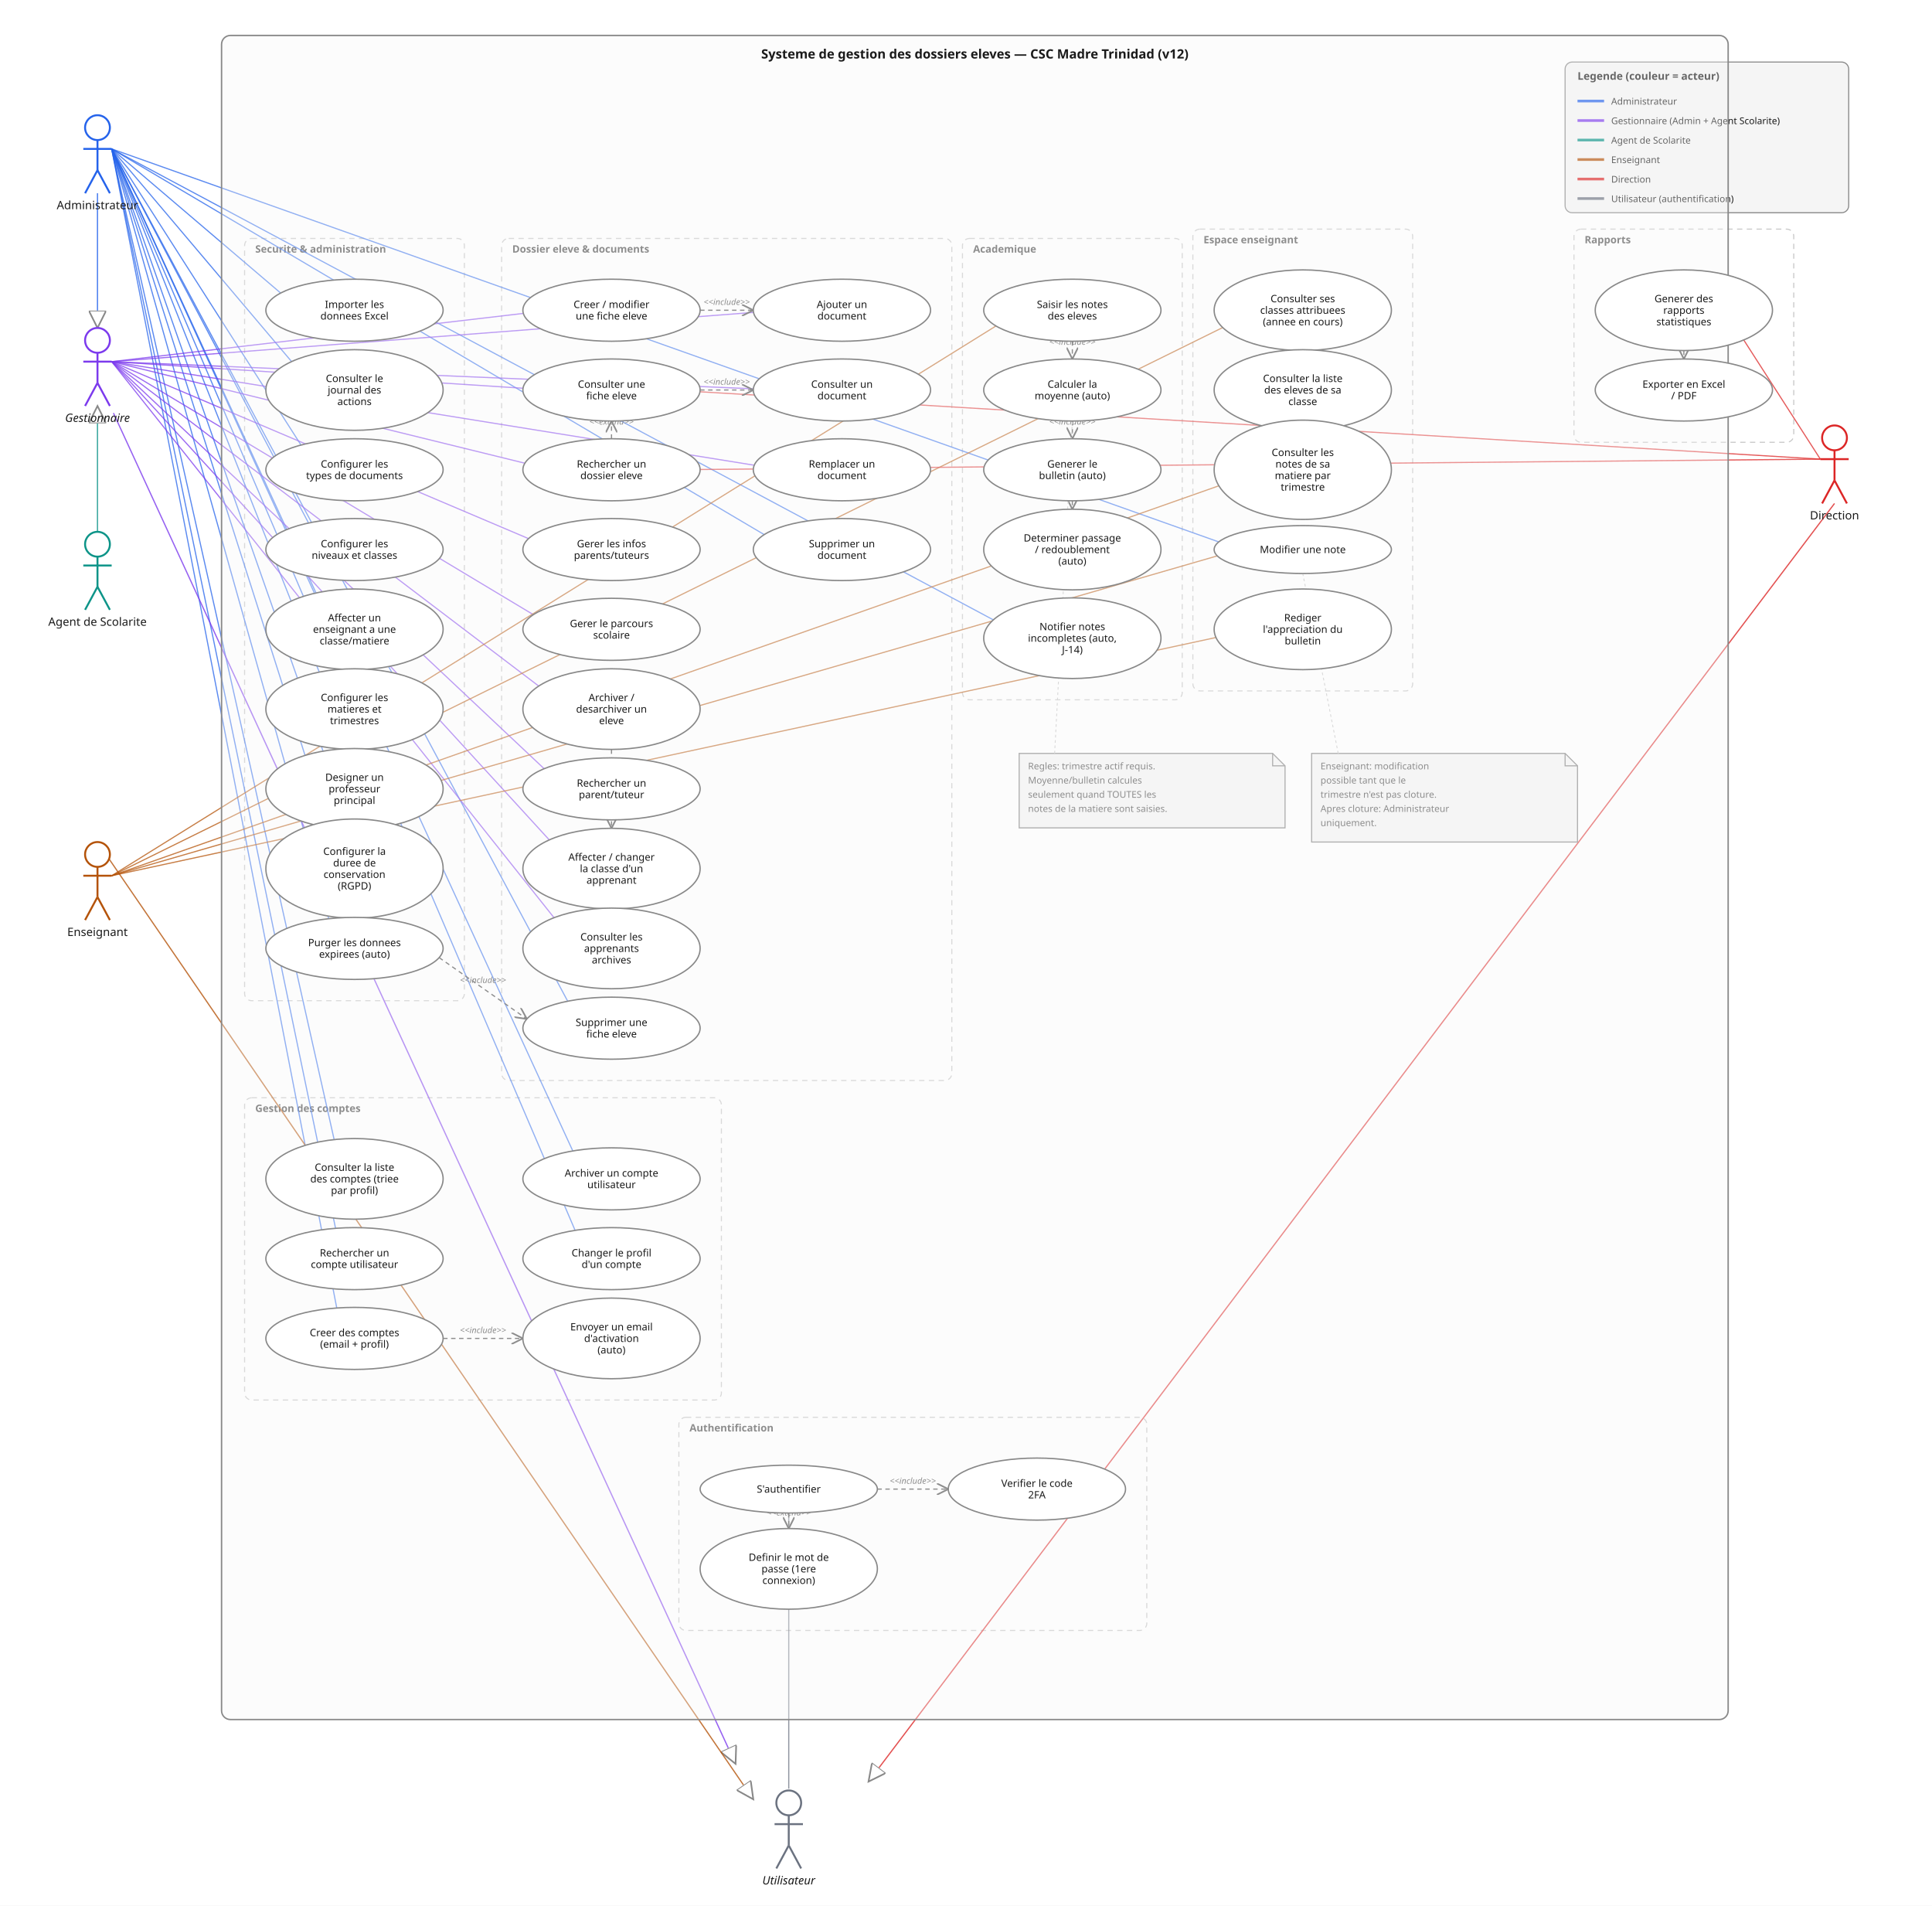
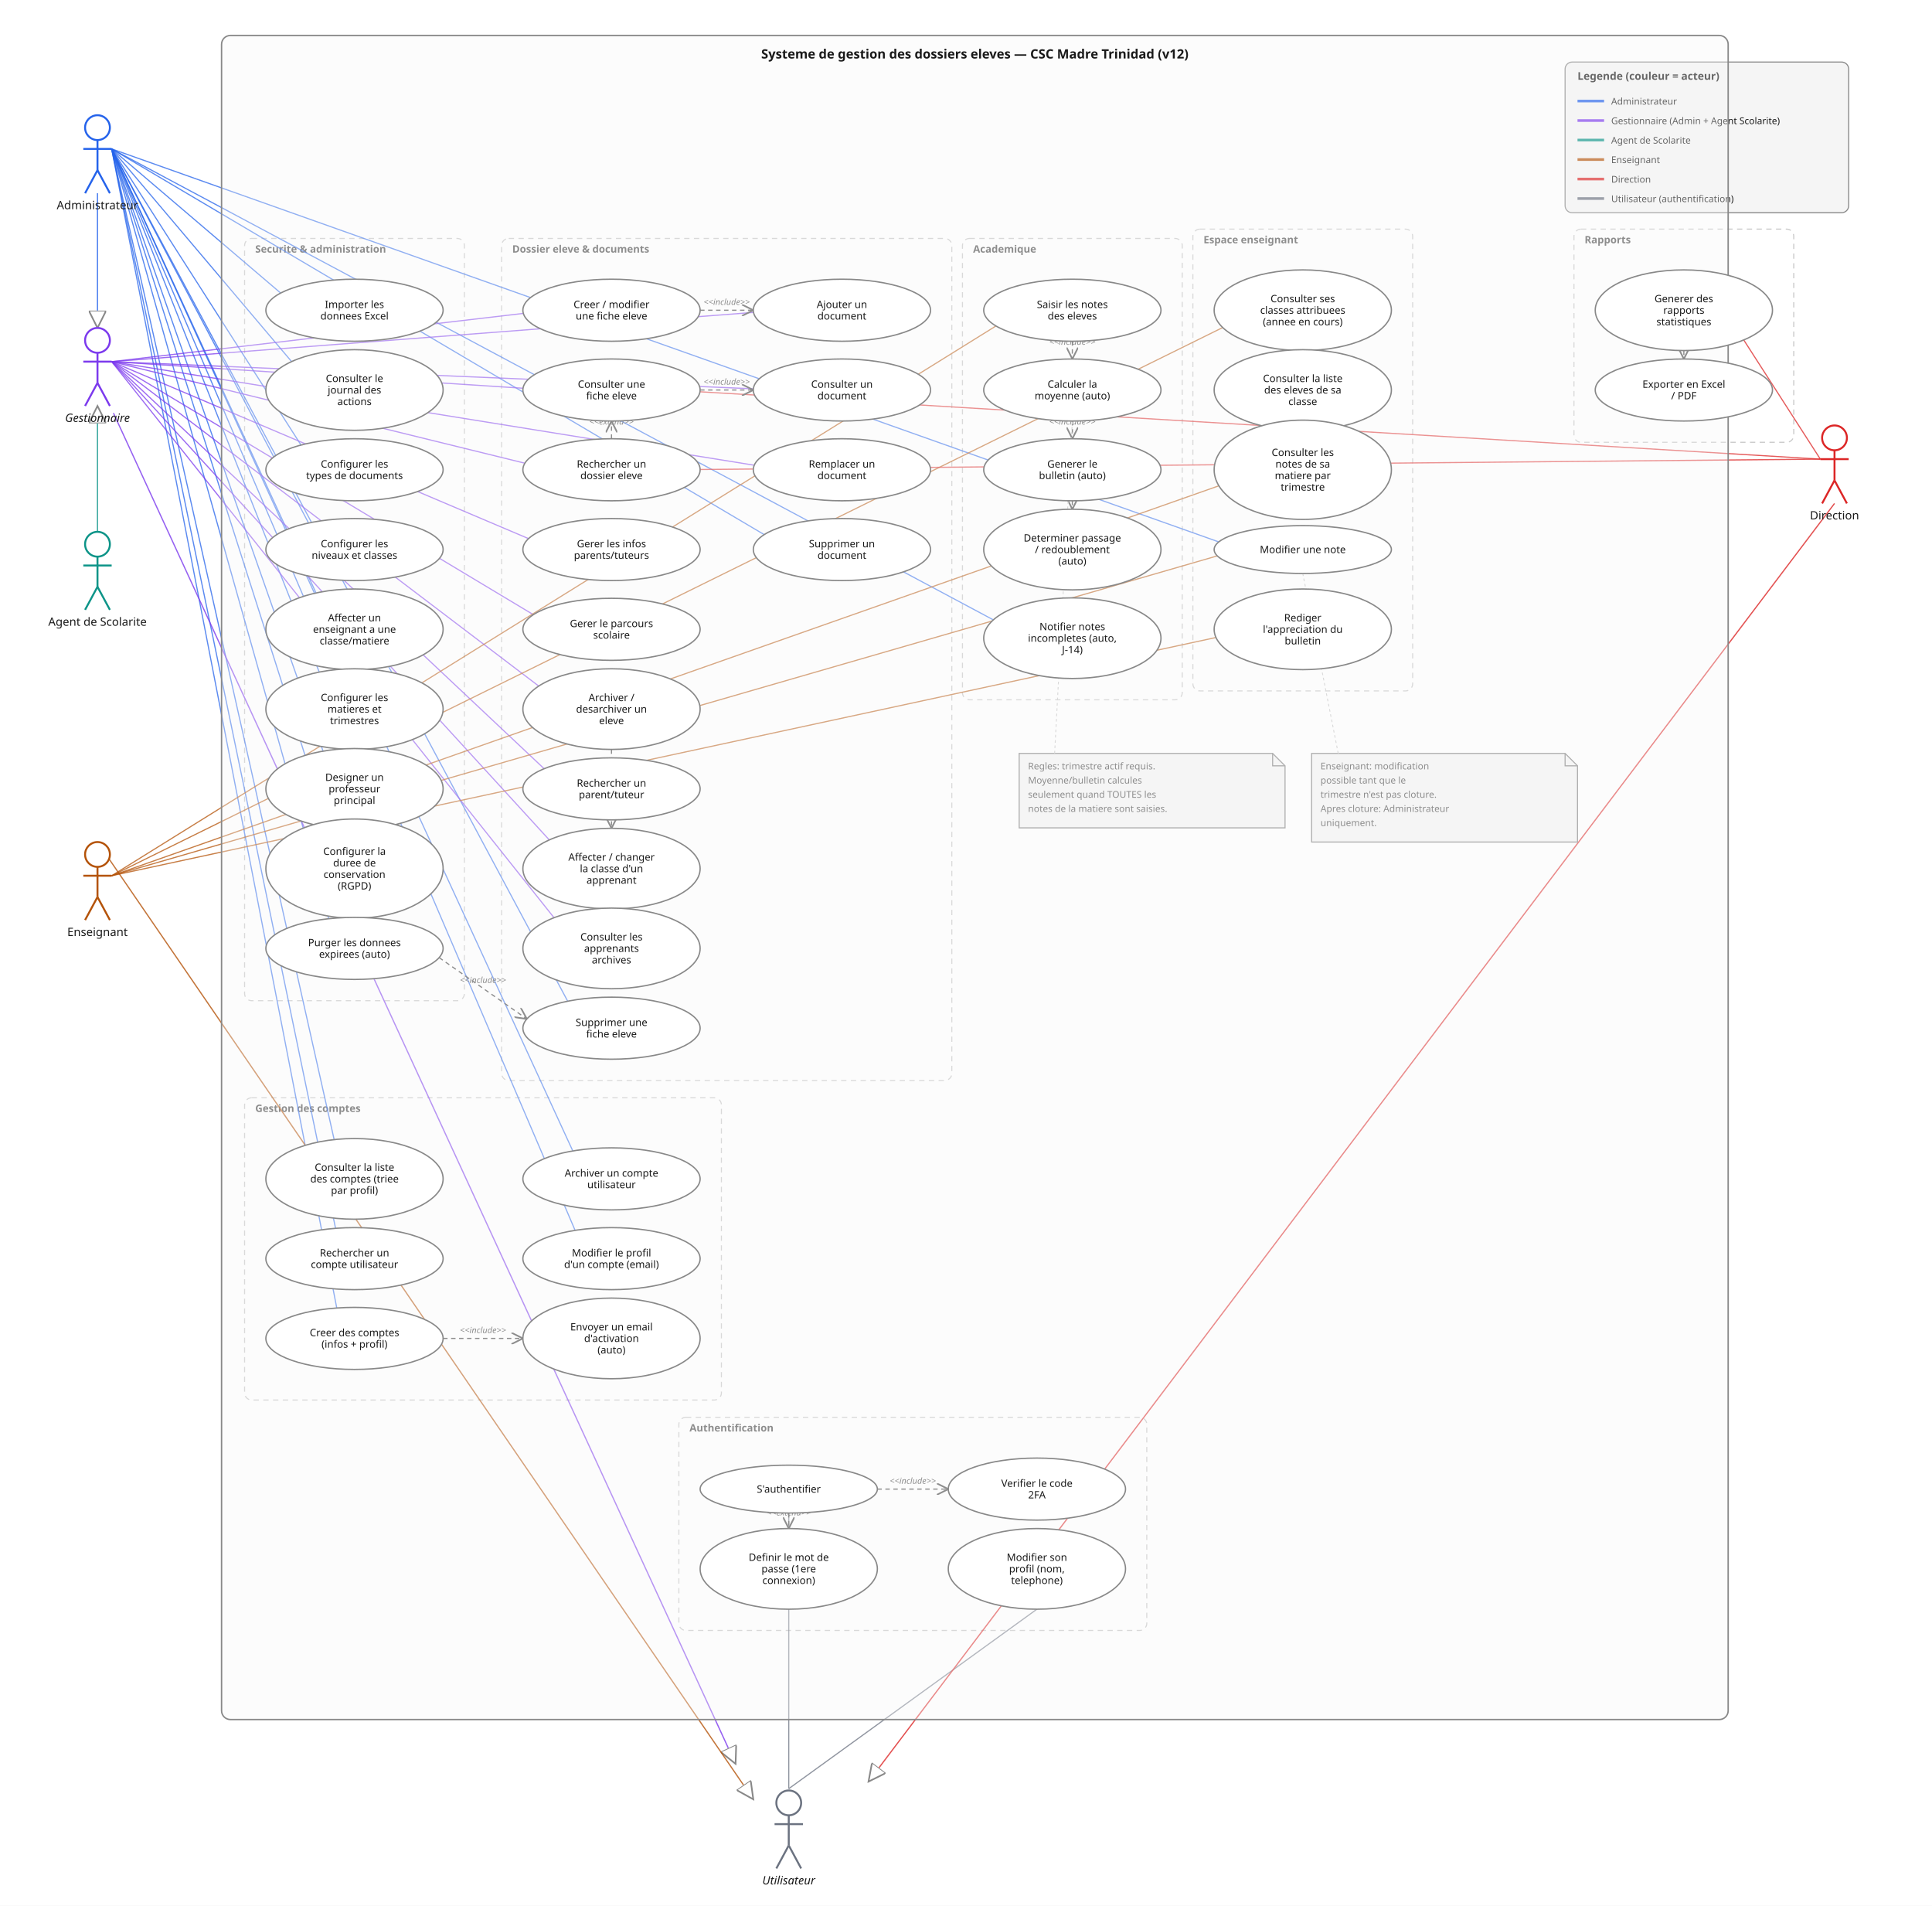
<svg xmlns="http://www.w3.org/2000/svg" viewBox="0 0 2180 2150" role="img">
  <rect x="0" y="0" width="2180" height="2150" fill="#ffffff" />
  <defs>
    <marker id="gen" markerWidth="16" markerHeight="14" refX="14" refY="7" orient="auto">
      <path d="M0,0 L14,7 L0,14 Z" fill="#ffffff" stroke="#888888" stroke-width="1.3" />
    </marker>
    <marker id="openarrow" markerWidth="12" markerHeight="10" refX="10" refY="5" orient="auto">
      <path d="M0,0 L10,5 L0,10" fill="none" stroke="#555555" stroke-width="1.4" />
    </marker>
  </defs>
  <rect x="276" y="269.0" width="248" height="860.0" rx="8" fill="none" stroke="#c9c9c9" stroke-width="1.2" stroke-dasharray="6,5" />
  <text x="288" y="285.0" font-size="11.5" font-weight="600" fill="#555555" font-family="sans-serif">Securite &amp; administration</text>
  <rect x="276" y="1238.5" width="538" height="341.0" rx="8" fill="none" stroke="#c9c9c9" stroke-width="1.2" stroke-dasharray="6,5" />
  <text x="288" y="1254.5" font-size="11.5" font-weight="600" fill="#555555" font-family="sans-serif">Gestion des comptes</text>
  <rect x="566" y="269.0" width="508" height="950.0" rx="8" fill="none" stroke="#c9c9c9" stroke-width="1.2" stroke-dasharray="6,5" />
  <text x="578" y="285.0" font-size="11.5" font-weight="600" fill="#555555" font-family="sans-serif">Dossier eleve &amp; documents</text>
  <rect x="1086" y="269.0" width="248" height="520.5" rx="8" fill="none" stroke="#c9c9c9" stroke-width="1.2" stroke-dasharray="6,5" />
  <text x="1098" y="285.0" font-size="11.5" font-weight="600" fill="#555555" font-family="sans-serif">Academique</text>
  <rect x="1346" y="258.5" width="248" height="521.0" rx="8" fill="none" stroke="#c9c9c9" stroke-width="1.2" stroke-dasharray="6,5" />
  <text x="1358" y="274.5" font-size="11.5" font-weight="600" fill="#555555" font-family="sans-serif">Espace enseignant</text>
  <rect x="1776" y="258.5" width="248" height="240.5" rx="8" fill="none" stroke="#c9c9c9" stroke-width="1.2" stroke-dasharray="6,5" />
  <text x="1788" y="274.5" font-size="11.5" font-weight="600" fill="#555555" font-family="sans-serif">Rapports</text>
  <rect x="766" y="1599.0" width="528" height="240.5" rx="8" fill="none" stroke="#c9c9c9" stroke-width="1.2" stroke-dasharray="6,5" />
  <text x="778" y="1615.0" font-size="11.5" font-weight="600" fill="#555555" font-family="sans-serif">Authentification</text>
  <line x1="126" y1="168" x2="316.702" y2="330.635" stroke="#2563eb" stroke-width="1.3" stroke-opacity="0.75" />
  <line x1="126" y1="168" x2="329.031" y2="407.945" stroke="#2563eb" stroke-width="1.3" stroke-opacity="0.75" />
  <line x1="126" y1="168" x2="339.648" y2="502.093" stroke="#2563eb" stroke-width="1.3" stroke-opacity="0.75" />
  <line x1="126" y1="168" x2="348.161" y2="590.07" stroke="#2563eb" stroke-width="1.3" stroke-opacity="0.75" />
  <line x1="126" y1="168" x2="354.884" y2="669.394" stroke="#2563eb" stroke-width="1.3" stroke-opacity="0.75" />
  <line x1="126" y1="168" x2="360.223" y2="758.254" stroke="#2563eb" stroke-width="1.3" stroke-opacity="0.75" />
  <line x1="126" y1="168" x2="364.519" y2="847.46" stroke="#2563eb" stroke-width="1.3" stroke-opacity="0.75" />
  <line x1="126" y1="168" x2="862.325" y2="603.167" stroke="#2563eb" stroke-width="1.3" stroke-opacity="0.75" />
  <line x1="126" y1="168" x2="1375.217" y2="611.393" stroke="#2563eb" stroke-width="1.3" stroke-opacity="0.75" />
  <line x1="126" y1="168" x2="1120.889" y2="699.353" stroke="#2563eb" stroke-width="1.3" stroke-opacity="0.75" />
  <line x1="126" y1="168" x2="368.027" y2="926.939" stroke="#2563eb" stroke-width="1.3" stroke-opacity="0.75" />
  <line x1="126" y1="168" x2="370.934" y2="1036.511" stroke="#2563eb" stroke-width="1.3" stroke-opacity="0.75" />
  <line x1="126" y1="168" x2="640.575" y2="1129.574" stroke="#2563eb" stroke-width="1.3" stroke-opacity="0.75" />
  <line x1="126" y1="168" x2="377.049" y2="1285.715" stroke="#2563eb" stroke-width="1.3" stroke-opacity="0.75" />
  <line x1="126" y1="168" x2="378.621" y2="1385.809" stroke="#2563eb" stroke-width="1.3" stroke-opacity="0.75" />
  <line x1="126" y1="168" x2="379.995" y2="1475.707" stroke="#2563eb" stroke-width="1.3" stroke-opacity="0.75" />
  <line x1="126" y1="168" x2="646.335" y2="1298.513" stroke="#2563eb" stroke-width="1.3" stroke-opacity="0.75" />
  <line x1="126" y1="168" x2="648.927" y2="1388.088" stroke="#2563eb" stroke-width="1.3" stroke-opacity="0.75" />
  <line x1="126" y1="408" x2="590.525" y2="353.58" stroke="#7c3aed" stroke-width="1.3" stroke-opacity="0.75" />
  <line x1="126" y1="408" x2="590.161" y2="438.017" stroke="#7c3aed" stroke-width="1.3" stroke-opacity="0.75" />
  <line x1="126" y1="408" x2="592.261" y2="522.6" stroke="#7c3aed" stroke-width="1.3" stroke-opacity="0.75" />
  <line x1="126" y1="408" x2="596.394" y2="607.685" stroke="#7c3aed" stroke-width="1.3" stroke-opacity="0.75" />
  <line x1="126" y1="408" x2="601.843" y2="693.478" stroke="#7c3aed" stroke-width="1.3" stroke-opacity="0.75" />
  <line x1="126" y1="408" x2="607.886" y2="774.032" stroke="#7c3aed" stroke-width="1.3" stroke-opacity="0.75" />
  <line x1="126" y1="408" x2="613.979" y2="867.261" stroke="#7c3aed" stroke-width="1.3" stroke-opacity="0.75" />
  <line x1="126" y1="408" x2="619.789" y2="947.601" stroke="#7c3aed" stroke-width="1.3" stroke-opacity="0.75" />
  <line x1="126" y1="408" x2="625.148" y2="1035.365" stroke="#7c3aed" stroke-width="1.3" stroke-opacity="0.75" />
  <line x1="126" y1="408" x2="850.247" y2="352.458" stroke="#7c3aed" stroke-width="1.3" stroke-opacity="0.75" />
  <line x1="126" y1="408" x2="850.075" y2="438.642" stroke="#7c3aed" stroke-width="1.3" stroke-opacity="0.75" />
  <line x1="126" y1="408" x2="851.078" y2="524.874" stroke="#7c3aed" stroke-width="1.3" stroke-opacity="0.75" />
  <line x1="126" y1="988" x2="1123.819" y2="367.753" stroke="#b45309" stroke-width="1.3" stroke-opacity="0.75" />
  <line x1="126" y1="988" x2="1379.662" y2="369.512" stroke="#b45309" stroke-width="1.3" stroke-opacity="0.75" />
  <line x1="126" y1="988" x2="1375.345" y2="548.063" stroke="#b45309" stroke-width="1.3" stroke-opacity="0.75" />
  <line x1="126" y1="988" x2="1373.55" y2="627.13" stroke="#b45309" stroke-width="1.3" stroke-opacity="0.75" />
  <line x1="126" y1="988" x2="1372.073" y2="719.216" stroke="#b45309" stroke-width="1.3" stroke-opacity="0.75" />
  <line x1="2054" y1="518" x2="789.837" y2="441.998" stroke="#dc2626" stroke-width="1.3" stroke-opacity="0.75" />
  <line x1="2054" y1="518" x2="789.996" y2="529.692" stroke="#dc2626" stroke-width="1.3" stroke-opacity="0.75" />
  <line x1="2054" y1="518" x2="1967.572" y2="383.541" stroke="#dc2626" stroke-width="1.3" stroke-opacity="0.75" />
  <line x1="890" y1="2018" x2="890.0" y2="1707.0" stroke="#6b7280" stroke-width="1.3" stroke-opacity="0.75" />
+   <line x1="890" y1="2018" x2="1170" y2="1815.5" stroke="#6b7280" stroke-width="1.3" stroke-opacity="0.75" />
  <line x1="110" y1="218" x2="110" y2="370" stroke="#2563eb" stroke-width="1.4" stroke-opacity="0.8" marker-end="url(#gen)" />
  <line x1="110" y1="600" x2="110" y2="458" stroke="#0d9488" stroke-width="1.4" stroke-opacity="0.8" marker-end="url(#gen)" />
  <line x1="128" y1="466" x2="830" y2="1990" stroke="#7c3aed" stroke-width="1.4" stroke-opacity="0.8" marker-end="url(#gen)" />
  <line x1="110" y1="950" x2="850" y2="2030" stroke="#b45309" stroke-width="1.4" stroke-opacity="0.8" marker-end="url(#gen)" />
  <line x1="2070" y1="568" x2="980" y2="2010" stroke="#dc2626" stroke-width="1.4" stroke-opacity="0.8" marker-end="url(#gen)" />
  <line x1="690.0" y1="495.0" x2="690.0" y2="475.0" stroke="#555555" stroke-width="1.3" stroke-dasharray="5,4" marker-end="url(#openarrow)" />
  <text x="690.0" y="479.0" text-anchor="middle" font-size="9.5" font-style="italic" fill="#555555" font-family="sans-serif">&lt;&lt;extend&gt;&gt;</text>
  <line x1="790.0" y1="440.0" x2="850.0" y2="440.0" stroke="#555555" stroke-width="1.3" stroke-dasharray="5,4" marker-end="url(#openarrow)" />
  <text x="820.0" y="434.0" text-anchor="middle" font-size="9.5" font-style="italic" fill="#555555" font-family="sans-serif">&lt;&lt;include&gt;&gt;</text>
  <line x1="990.0" y1="1680.0" x2="1070.0" y2="1680.0" stroke="#555555" stroke-width="1.3" stroke-dasharray="5,4" marker-end="url(#openarrow)" />
  <text x="1030.0" y="1674.0" text-anchor="middle" font-size="9.5" font-style="italic" fill="#555555" font-family="sans-serif">&lt;&lt;include&gt;&gt;</text>
  <line x1="1210.0" y1="385.0" x2="1210.0" y2="405.0" stroke="#555555" stroke-width="1.3" stroke-dasharray="5,4" marker-end="url(#openarrow)" />
  <text x="1210.0" y="389.0" text-anchor="middle" font-size="9.5" font-style="italic" fill="#555555" font-family="sans-serif">&lt;&lt;include&gt;&gt;</text>
  <line x1="1210.0" y1="475.0" x2="1210.0" y2="495.0" stroke="#555555" stroke-width="1.3" stroke-dasharray="5,4" marker-end="url(#openarrow)" />
  <text x="1210.0" y="479.0" text-anchor="middle" font-size="9.5" font-style="italic" fill="#555555" font-family="sans-serif">&lt;&lt;include&gt;&gt;</text>
  <line x1="1210.0" y1="565.0" x2="1210.0" y2="574.5" stroke="#555555" stroke-width="1.3" stroke-dasharray="5,4" marker-end="url(#openarrow)" />
  <text x="1210.0" y="563.75" text-anchor="middle" font-size="9.5" font-style="italic" fill="#555555" font-family="sans-serif">&lt;&lt;include&gt;&gt;</text>
  <line x1="790.0" y1="350.0" x2="850.0" y2="350.0" stroke="#555555" stroke-width="1.3" stroke-dasharray="5,4" marker-end="url(#openarrow)" />
  <text x="820.0" y="344.0" text-anchor="middle" font-size="9.5" font-style="italic" fill="#555555" font-family="sans-serif">&lt;&lt;include&gt;&gt;</text>
  <line x1="690.0" y1="845.5" x2="690.0" y2="934.5" stroke="#555555" stroke-width="1.3" stroke-dasharray="5,4" marker-end="url(#openarrow)" />
  <text x="690.0" y="884.0" text-anchor="middle" font-size="9.5" font-style="italic" fill="#555555" font-family="sans-serif">&lt;&lt;extend&gt;&gt;</text>
  <line x1="495.506" y1="1080.374" x2="594.494" y2="1149.626" stroke="#555555" stroke-width="1.3" stroke-dasharray="5,4" marker-end="url(#openarrow)" />
  <text x="545.0" y="1109.0" text-anchor="middle" font-size="9.5" font-style="italic" fill="#555555" font-family="sans-serif">&lt;&lt;include&gt;&gt;</text>
  <line x1="500.0" y1="1510.0" x2="590.0" y2="1510.0" stroke="#555555" stroke-width="1.3" stroke-dasharray="5,4" marker-end="url(#openarrow)" />
  <text x="545.0" y="1504.0" text-anchor="middle" font-size="9.5" font-style="italic" fill="#555555" font-family="sans-serif">&lt;&lt;include&gt;&gt;</text>
  <line x1="890.0" y1="1707.0" x2="890.0" y2="1724.5" stroke="#555555" stroke-width="1.3" stroke-dasharray="5,4" marker-end="url(#openarrow)" />
  <text x="890.0" y="1709.75" text-anchor="middle" font-size="9.5" font-style="italic" fill="#555555" font-family="sans-serif">&lt;&lt;extend&gt;&gt;</text>
  <line x1="1470.0" y1="395.5" x2="1470.0" y2="394.5" stroke="#555555" stroke-width="1.3" stroke-dasharray="5,4" marker-end="url(#openarrow)" />
  <text x="1470.0" y="389.0" text-anchor="middle" font-size="9.5" font-style="italic" fill="#555555" font-family="sans-serif">&lt;&lt;include&gt;&gt;</text>
  <line x1="1900.0" y1="395.5" x2="1900.0" y2="405.0" stroke="#555555" stroke-width="1.3" stroke-dasharray="5,4" marker-end="url(#openarrow)" />
  <text x="1900.0" y="394.25" text-anchor="middle" font-size="9.5" font-style="italic" fill="#555555" font-family="sans-serif">&lt;&lt;include&gt;&gt;</text>
  <g>
    <path d="M 1150 850 L 1436 850 L 1450 864 L 1450 934 L 1150 934 Z" fill="#f5f5f5" stroke="#888888" stroke-width="1.2" />
    <path d="M 1436 850 L 1436 864 L 1450 864" fill="none" stroke="#888888" stroke-width="1.2" />
    <text x="1160" y="868" font-size="10.5" fill="#555555" font-family="sans-serif">Regles: trimestre actif requis.</text>
    <text x="1160" y="884" font-size="10.5" fill="#555555" font-family="sans-serif">Moyenne/bulletin calcules</text>
    <text x="1160" y="900" font-size="10.5" fill="#555555" font-family="sans-serif">seulement quand TOUTES les</text>
    <text x="1160" y="916" font-size="10.5" fill="#555555" font-family="sans-serif">notes de la matiere sont saisies.</text>
    <line x1="1190" y1="850" x2="1210" y2="475.0" stroke="#c9c9c9" stroke-width="1" stroke-dasharray="3,3" />
  </g>
  <g>
    <path d="M 1480 850 L 1766 850 L 1780 864 L 1780 950 L 1480 950 Z" fill="#f5f5f5" stroke="#888888" stroke-width="1.2" />
    <path d="M 1766 850 L 1766 864 L 1780 864" fill="none" stroke="#888888" stroke-width="1.2" />
    <text x="1490" y="868" font-size="10.5" fill="#555555" font-family="sans-serif">Enseignant: modification</text>
    <text x="1490" y="884" font-size="10.5" fill="#555555" font-family="sans-serif">possible tant que le</text>
    <text x="1490" y="900" font-size="10.5" fill="#555555" font-family="sans-serif">trimestre n'est pas cloture.</text>
    <text x="1490" y="916" font-size="10.5" fill="#555555" font-family="sans-serif">Apres cloture: Administrateur</text>
    <text x="1490" y="932" font-size="10.5" fill="#555555" font-family="sans-serif">uniquement.</text>
    <line x1="1510" y1="850" x2="1470" y2="647" stroke="#c9c9c9" stroke-width="1" stroke-dasharray="3,3" />
  </g>
  <g>
    <rect x="1766" y="70" width="320" height="170" rx="8" fill="#f5f5f5" stroke="#888888" stroke-width="1.2" />
    <text x="1780" y="90" font-size="12" font-weight="700" fill="#1a1a1a" font-family="sans-serif">Legende (couleur = acteur)</text>
    <line x1="1780" y1="114" x2="1810" y2="114" stroke="#2563eb" stroke-width="3" />
    <text x="1818" y="118" font-size="10.5" fill="#1a1a1a" font-family="sans-serif">Administrateur</text>
    <line x1="1780" y1="136" x2="1810" y2="136" stroke="#7c3aed" stroke-width="3" />
    <text x="1818" y="140" font-size="10.5" fill="#1a1a1a" font-family="sans-serif">Gestionnaire (Admin + Agent Scolarite)</text>
    <line x1="1780" y1="158" x2="1810" y2="158" stroke="#0d9488" stroke-width="3" />
    <text x="1818" y="162" font-size="10.5" fill="#1a1a1a" font-family="sans-serif">Agent de Scolarite</text>
    <line x1="1780" y1="180" x2="1810" y2="180" stroke="#b45309" stroke-width="3" />
    <text x="1818" y="184" font-size="10.5" fill="#1a1a1a" font-family="sans-serif">Enseignant</text>
    <line x1="1780" y1="202" x2="1810" y2="202" stroke="#dc2626" stroke-width="3" />
    <text x="1818" y="206" font-size="10.5" fill="#1a1a1a" font-family="sans-serif">Direction</text>
    <line x1="1780" y1="224" x2="1810" y2="224" stroke="#6b7280" stroke-width="3" />
    <text x="1818" y="228" font-size="10.5" fill="#1a1a1a" font-family="sans-serif">Utilisateur (authentification)</text>
  </g>
  <rect x="250" y="40" width="1700" height="1900" rx="10" fill="#f5f5f5" fill-opacity="0.35" stroke="#888888" stroke-width="1.6" />
  <text x="1100.0" y="66" text-anchor="middle" font-size="14.5" font-weight="600" fill="#1a1a1a" font-family="sans-serif">Systeme de gestion des dossiers eleves — CSC Madre Trinidad (v12)</text>
  <g>
    <circle cx="110" cy="144" r="14" fill="#ffffff" stroke="#2563eb" stroke-width="2.2" />
    <line x1="110" y1="158" x2="110" y2="192" stroke="#2563eb" stroke-width="2.2" />
    <line x1="94" y1="168" x2="126" y2="168" stroke="#2563eb" stroke-width="2.2" />
    <line x1="110" y1="192" x2="96" y2="218" stroke="#2563eb" stroke-width="2.2" />
    <line x1="110" y1="192" x2="124" y2="218" stroke="#2563eb" stroke-width="2.2" />
    <text x="110" y="236" text-anchor="middle" font-size="13" fill="#1a1a1a" font-family="sans-serif">Administrateur</text>
  </g>
  <g>
    <circle cx="110" cy="384" r="14" fill="#ffffff" stroke="#7c3aed" stroke-width="2.2" />
    <line x1="110" y1="398" x2="110" y2="432" stroke="#7c3aed" stroke-width="2.2" />
    <line x1="94" y1="408" x2="126" y2="408" stroke="#7c3aed" stroke-width="2.2" />
    <line x1="110" y1="432" x2="96" y2="458" stroke="#7c3aed" stroke-width="2.2" />
    <line x1="110" y1="432" x2="124" y2="458" stroke="#7c3aed" stroke-width="2.2" />
    <text x="110" y="476" text-anchor="middle" font-size="13" font-style="italic" fill="#1a1a1a" font-family="sans-serif">Gestionnaire</text>
  </g>
  <g>
    <circle cx="110" cy="614" r="14" fill="#ffffff" stroke="#0d9488" stroke-width="2.2" />
    <line x1="110" y1="628" x2="110" y2="662" stroke="#0d9488" stroke-width="2.2" />
    <line x1="94" y1="638" x2="126" y2="638" stroke="#0d9488" stroke-width="2.2" />
    <line x1="110" y1="662" x2="96" y2="688" stroke="#0d9488" stroke-width="2.2" />
    <line x1="110" y1="662" x2="124" y2="688" stroke="#0d9488" stroke-width="2.2" />
    <text x="110" y="706" text-anchor="middle" font-size="13" fill="#1a1a1a" font-family="sans-serif">Agent de Scolarite</text>
  </g>
  <g>
    <circle cx="110" cy="964" r="14" fill="#ffffff" stroke="#b45309" stroke-width="2.2" />
    <line x1="110" y1="978" x2="110" y2="1012" stroke="#b45309" stroke-width="2.2" />
    <line x1="94" y1="988" x2="126" y2="988" stroke="#b45309" stroke-width="2.2" />
    <line x1="110" y1="1012" x2="96" y2="1038" stroke="#b45309" stroke-width="2.2" />
    <line x1="110" y1="1012" x2="124" y2="1038" stroke="#b45309" stroke-width="2.2" />
    <text x="110" y="1056" text-anchor="middle" font-size="13" fill="#1a1a1a" font-family="sans-serif">Enseignant</text>
  </g>
  <g>
    <circle cx="2070" cy="494" r="14" fill="#ffffff" stroke="#dc2626" stroke-width="2.2" />
    <line x1="2070" y1="508" x2="2070" y2="542" stroke="#dc2626" stroke-width="2.2" />
    <line x1="2054" y1="518" x2="2086" y2="518" stroke="#dc2626" stroke-width="2.2" />
    <line x1="2070" y1="542" x2="2056" y2="568" stroke="#dc2626" stroke-width="2.2" />
    <line x1="2070" y1="542" x2="2084" y2="568" stroke="#dc2626" stroke-width="2.2" />
    <text x="2070" y="586" text-anchor="middle" font-size="13" fill="#1a1a1a" font-family="sans-serif">Direction</text>
  </g>
  <g>
    <circle cx="890" cy="2034" r="14" fill="#ffffff" stroke="#6b7280" stroke-width="2.2" />
    <line x1="890" y1="2048" x2="890" y2="2082" stroke="#6b7280" stroke-width="2.2" />
    <line x1="874" y1="2058" x2="906" y2="2058" stroke="#6b7280" stroke-width="2.2" />
    <line x1="890" y1="2082" x2="876" y2="2108" stroke="#6b7280" stroke-width="2.2" />
    <line x1="890" y1="2082" x2="904" y2="2108" stroke="#6b7280" stroke-width="2.2" />
    <text x="890" y="2126" text-anchor="middle" font-size="13" font-style="italic" fill="#1a1a1a" font-family="sans-serif">Utilisateur</text>
  </g>
  <g>
    <ellipse cx="400" cy="350" rx="100" ry="35.0" fill="#ffffff" stroke="#888888" stroke-width="1.5" />
    <text x="400" y="347.5" text-anchor="middle" font-size="11.5" fill="#1a1a1a" font-family="sans-serif">Importer les</text>
    <text x="400" y="360.5" text-anchor="middle" font-size="11.5" fill="#1a1a1a" font-family="sans-serif">donnees Excel</text>
  </g>
  <g>
    <ellipse cx="400" cy="440" rx="100" ry="45.5" fill="#ffffff" stroke="#888888" stroke-width="1.5" />
    <text x="400" y="431.0" text-anchor="middle" font-size="11.5" fill="#1a1a1a" font-family="sans-serif">Consulter le</text>
    <text x="400" y="444.0" text-anchor="middle" font-size="11.5" fill="#1a1a1a" font-family="sans-serif">journal des</text>
    <text x="400" y="457.0" text-anchor="middle" font-size="11.5" fill="#1a1a1a" font-family="sans-serif">actions</text>
  </g>
  <g>
    <ellipse cx="400" cy="530" rx="100" ry="35.0" fill="#ffffff" stroke="#888888" stroke-width="1.5" />
    <text x="400" y="527.5" text-anchor="middle" font-size="11.5" fill="#1a1a1a" font-family="sans-serif">Configurer les</text>
    <text x="400" y="540.5" text-anchor="middle" font-size="11.5" fill="#1a1a1a" font-family="sans-serif">types de documents</text>
  </g>
  <g>
    <ellipse cx="400" cy="620" rx="100" ry="35.0" fill="#ffffff" stroke="#888888" stroke-width="1.5" />
    <text x="400" y="617.5" text-anchor="middle" font-size="11.5" fill="#1a1a1a" font-family="sans-serif">Configurer les</text>
    <text x="400" y="630.5" text-anchor="middle" font-size="11.5" fill="#1a1a1a" font-family="sans-serif">niveaux et classes</text>
  </g>
  <g>
    <ellipse cx="400" cy="710" rx="100" ry="45.5" fill="#ffffff" stroke="#888888" stroke-width="1.5" />
    <text x="400" y="701.0" text-anchor="middle" font-size="11.5" fill="#1a1a1a" font-family="sans-serif">Affecter un</text>
    <text x="400" y="714.0" text-anchor="middle" font-size="11.5" fill="#1a1a1a" font-family="sans-serif">enseignant a une</text>
    <text x="400" y="727.0" text-anchor="middle" font-size="11.5" fill="#1a1a1a" font-family="sans-serif">classe/matiere</text>
  </g>
  <g>
    <ellipse cx="400" cy="800" rx="100" ry="45.5" fill="#ffffff" stroke="#888888" stroke-width="1.5" />
    <text x="400" y="791.0" text-anchor="middle" font-size="11.5" fill="#1a1a1a" font-family="sans-serif">Configurer les</text>
    <text x="400" y="804.0" text-anchor="middle" font-size="11.5" fill="#1a1a1a" font-family="sans-serif">matieres et</text>
    <text x="400" y="817.0" text-anchor="middle" font-size="11.5" fill="#1a1a1a" font-family="sans-serif">trimestres</text>
  </g>
  <g>
    <ellipse cx="400" cy="890" rx="100" ry="45.5" fill="#ffffff" stroke="#888888" stroke-width="1.5" />
    <text x="400" y="881.0" text-anchor="middle" font-size="11.5" fill="#1a1a1a" font-family="sans-serif">Designer un</text>
    <text x="400" y="894.0" text-anchor="middle" font-size="11.5" fill="#1a1a1a" font-family="sans-serif">professeur</text>
    <text x="400" y="907.0" text-anchor="middle" font-size="11.5" fill="#1a1a1a" font-family="sans-serif">principal</text>
  </g>
  <g>
    <ellipse cx="400" cy="980" rx="100" ry="56.0" fill="#ffffff" stroke="#888888" stroke-width="1.5" />
    <text x="400" y="964.5" text-anchor="middle" font-size="11.5" fill="#1a1a1a" font-family="sans-serif">Configurer la</text>
    <text x="400" y="977.5" text-anchor="middle" font-size="11.5" fill="#1a1a1a" font-family="sans-serif">duree de</text>
    <text x="400" y="990.5" text-anchor="middle" font-size="11.5" fill="#1a1a1a" font-family="sans-serif">conservation</text>
    <text x="400" y="1003.5" text-anchor="middle" font-size="11.5" fill="#1a1a1a" font-family="sans-serif">(RGPD)</text>
  </g>
  <g>
    <ellipse cx="400" cy="1070" rx="100" ry="35.0" fill="#ffffff" stroke="#888888" stroke-width="1.5" />
    <text x="400" y="1067.5" text-anchor="middle" font-size="11.5" fill="#1a1a1a" font-family="sans-serif">Purger les donnees</text>
    <text x="400" y="1080.5" text-anchor="middle" font-size="11.5" fill="#1a1a1a" font-family="sans-serif">expirees (auto)</text>
  </g>
  <g>
    <ellipse cx="400" cy="1330" rx="100" ry="45.5" fill="#ffffff" stroke="#888888" stroke-width="1.5" />
    <text x="400" y="1321.0" text-anchor="middle" font-size="11.5" fill="#1a1a1a" font-family="sans-serif">Consulter la liste</text>
    <text x="400" y="1334.0" text-anchor="middle" font-size="11.5" fill="#1a1a1a" font-family="sans-serif">des comptes (triee</text>
    <text x="400" y="1347.0" text-anchor="middle" font-size="11.5" fill="#1a1a1a" font-family="sans-serif">par profil)</text>
  </g>
  <g>
    <ellipse cx="400" cy="1420" rx="100" ry="35.0" fill="#ffffff" stroke="#888888" stroke-width="1.5" />
    <text x="400" y="1417.5" text-anchor="middle" font-size="11.5" fill="#1a1a1a" font-family="sans-serif">Rechercher un</text>
    <text x="400" y="1430.5" text-anchor="middle" font-size="11.5" fill="#1a1a1a" font-family="sans-serif">compte utilisateur</text>
  </g>
  <g>
    <ellipse cx="400" cy="1510" rx="100" ry="35.0" fill="#ffffff" stroke="#888888" stroke-width="1.5" />
    <text x="400" y="1507.5" text-anchor="middle" font-size="11.5" fill="#1a1a1a" font-family="sans-serif">Creer des comptes</text>
-     <text x="400" y="1520.5" text-anchor="middle" font-size="11.5" fill="#1a1a1a" font-family="sans-serif">(email + profil)</text>
+     <text x="400" y="1520.5" text-anchor="middle" font-size="11.5" fill="#1a1a1a" font-family="sans-serif">(infos + profil)</text>
  </g>
  <g>
    <ellipse cx="690" cy="1330" rx="100" ry="35.0" fill="#ffffff" stroke="#888888" stroke-width="1.5" />
    <text x="690" y="1327.5" text-anchor="middle" font-size="11.5" fill="#1a1a1a" font-family="sans-serif">Archiver un compte</text>
    <text x="690" y="1340.5" text-anchor="middle" font-size="11.5" fill="#1a1a1a" font-family="sans-serif">utilisateur</text>
  </g>
  <g>
    <ellipse cx="690" cy="1420" rx="100" ry="35.0" fill="#ffffff" stroke="#888888" stroke-width="1.5" />
-     <text x="690" y="1417.5" text-anchor="middle" font-size="11.5" fill="#1a1a1a" font-family="sans-serif">Changer le profil</text>
-     <text x="690" y="1430.5" text-anchor="middle" font-size="11.5" fill="#1a1a1a" font-family="sans-serif">d'un compte</text>
+     <text x="690" y="1417.5" text-anchor="middle" font-size="11.5" fill="#1a1a1a" font-family="sans-serif">Modifier le profil</text>
+     <text x="690" y="1430.5" text-anchor="middle" font-size="11.5" fill="#1a1a1a" font-family="sans-serif">d'un compte (email)</text>
  </g>
  <g>
    <ellipse cx="690" cy="1510" rx="100" ry="45.5" fill="#ffffff" stroke="#888888" stroke-width="1.5" />
    <text x="690" y="1501.0" text-anchor="middle" font-size="11.5" fill="#1a1a1a" font-family="sans-serif">Envoyer un email</text>
    <text x="690" y="1514.0" text-anchor="middle" font-size="11.5" fill="#1a1a1a" font-family="sans-serif">d'activation</text>
    <text x="690" y="1527.0" text-anchor="middle" font-size="11.5" fill="#1a1a1a" font-family="sans-serif">(auto)</text>
  </g>
  <g>
    <ellipse cx="690" cy="350" rx="100" ry="35.0" fill="#ffffff" stroke="#888888" stroke-width="1.5" />
    <text x="690" y="347.5" text-anchor="middle" font-size="11.5" fill="#1a1a1a" font-family="sans-serif">Creer / modifier</text>
    <text x="690" y="360.5" text-anchor="middle" font-size="11.5" fill="#1a1a1a" font-family="sans-serif">une fiche eleve</text>
  </g>
  <g>
    <ellipse cx="690" cy="440" rx="100" ry="35.0" fill="#ffffff" stroke="#888888" stroke-width="1.5" />
    <text x="690" y="437.5" text-anchor="middle" font-size="11.5" fill="#1a1a1a" font-family="sans-serif">Consulter une</text>
    <text x="690" y="450.5" text-anchor="middle" font-size="11.5" fill="#1a1a1a" font-family="sans-serif">fiche eleve</text>
  </g>
  <g>
    <ellipse cx="690" cy="530" rx="100" ry="35.0" fill="#ffffff" stroke="#888888" stroke-width="1.5" />
    <text x="690" y="527.5" text-anchor="middle" font-size="11.5" fill="#1a1a1a" font-family="sans-serif">Rechercher un</text>
    <text x="690" y="540.5" text-anchor="middle" font-size="11.5" fill="#1a1a1a" font-family="sans-serif">dossier eleve</text>
  </g>
  <g>
    <ellipse cx="690" cy="620" rx="100" ry="35.0" fill="#ffffff" stroke="#888888" stroke-width="1.5" />
    <text x="690" y="617.5" text-anchor="middle" font-size="11.5" fill="#1a1a1a" font-family="sans-serif">Gerer les infos</text>
    <text x="690" y="630.5" text-anchor="middle" font-size="11.5" fill="#1a1a1a" font-family="sans-serif">parents/tuteurs</text>
  </g>
  <g>
    <ellipse cx="690" cy="710" rx="100" ry="35.0" fill="#ffffff" stroke="#888888" stroke-width="1.5" />
    <text x="690" y="707.5" text-anchor="middle" font-size="11.5" fill="#1a1a1a" font-family="sans-serif">Gerer le parcours</text>
    <text x="690" y="720.5" text-anchor="middle" font-size="11.5" fill="#1a1a1a" font-family="sans-serif">scolaire</text>
  </g>
  <g>
    <ellipse cx="690" cy="800" rx="100" ry="45.5" fill="#ffffff" stroke="#888888" stroke-width="1.5" />
    <text x="690" y="791.0" text-anchor="middle" font-size="11.5" fill="#1a1a1a" font-family="sans-serif">Archiver /</text>
    <text x="690" y="804.0" text-anchor="middle" font-size="11.5" fill="#1a1a1a" font-family="sans-serif">desarchiver un</text>
    <text x="690" y="817.0" text-anchor="middle" font-size="11.5" fill="#1a1a1a" font-family="sans-serif">eleve</text>
  </g>
  <g>
    <ellipse cx="690" cy="890" rx="100" ry="35.0" fill="#ffffff" stroke="#888888" stroke-width="1.5" />
    <text x="690" y="887.5" text-anchor="middle" font-size="11.5" fill="#1a1a1a" font-family="sans-serif">Rechercher un</text>
    <text x="690" y="900.5" text-anchor="middle" font-size="11.5" fill="#1a1a1a" font-family="sans-serif">parent/tuteur</text>
  </g>
  <g>
    <ellipse cx="690" cy="980" rx="100" ry="45.5" fill="#ffffff" stroke="#888888" stroke-width="1.5" />
    <text x="690" y="971.0" text-anchor="middle" font-size="11.5" fill="#1a1a1a" font-family="sans-serif">Affecter / changer</text>
    <text x="690" y="984.0" text-anchor="middle" font-size="11.5" fill="#1a1a1a" font-family="sans-serif">la classe d'un</text>
    <text x="690" y="997.0" text-anchor="middle" font-size="11.5" fill="#1a1a1a" font-family="sans-serif">apprenant</text>
  </g>
  <g>
    <ellipse cx="690" cy="1070" rx="100" ry="45.5" fill="#ffffff" stroke="#888888" stroke-width="1.5" />
    <text x="690" y="1061.0" text-anchor="middle" font-size="11.5" fill="#1a1a1a" font-family="sans-serif">Consulter les</text>
    <text x="690" y="1074.0" text-anchor="middle" font-size="11.5" fill="#1a1a1a" font-family="sans-serif">apprenants</text>
    <text x="690" y="1087.0" text-anchor="middle" font-size="11.5" fill="#1a1a1a" font-family="sans-serif">archives</text>
  </g>
  <g>
    <ellipse cx="690" cy="1160" rx="100" ry="35.0" fill="#ffffff" stroke="#888888" stroke-width="1.5" />
    <text x="690" y="1157.5" text-anchor="middle" font-size="11.5" fill="#1a1a1a" font-family="sans-serif">Supprimer une</text>
    <text x="690" y="1170.5" text-anchor="middle" font-size="11.5" fill="#1a1a1a" font-family="sans-serif">fiche eleve</text>
  </g>
  <g>
    <ellipse cx="950" cy="350" rx="100" ry="35.0" fill="#ffffff" stroke="#888888" stroke-width="1.5" />
    <text x="950" y="347.5" text-anchor="middle" font-size="11.5" fill="#1a1a1a" font-family="sans-serif">Ajouter un</text>
    <text x="950" y="360.5" text-anchor="middle" font-size="11.5" fill="#1a1a1a" font-family="sans-serif">document</text>
  </g>
  <g>
    <ellipse cx="950" cy="440" rx="100" ry="35.0" fill="#ffffff" stroke="#888888" stroke-width="1.5" />
    <text x="950" y="437.5" text-anchor="middle" font-size="11.5" fill="#1a1a1a" font-family="sans-serif">Consulter un</text>
    <text x="950" y="450.5" text-anchor="middle" font-size="11.5" fill="#1a1a1a" font-family="sans-serif">document</text>
  </g>
  <g>
    <ellipse cx="950" cy="530" rx="100" ry="35.0" fill="#ffffff" stroke="#888888" stroke-width="1.5" />
    <text x="950" y="527.5" text-anchor="middle" font-size="11.5" fill="#1a1a1a" font-family="sans-serif">Remplacer un</text>
    <text x="950" y="540.5" text-anchor="middle" font-size="11.5" fill="#1a1a1a" font-family="sans-serif">document</text>
  </g>
  <g>
    <ellipse cx="950" cy="620" rx="100" ry="35.0" fill="#ffffff" stroke="#888888" stroke-width="1.5" />
    <text x="950" y="617.5" text-anchor="middle" font-size="11.5" fill="#1a1a1a" font-family="sans-serif">Supprimer un</text>
    <text x="950" y="630.5" text-anchor="middle" font-size="11.5" fill="#1a1a1a" font-family="sans-serif">document</text>
  </g>
  <g>
    <ellipse cx="1210" cy="350" rx="100" ry="35.0" fill="#ffffff" stroke="#888888" stroke-width="1.5" />
    <text x="1210" y="347.5" text-anchor="middle" font-size="11.5" fill="#1a1a1a" font-family="sans-serif">Saisir les notes</text>
    <text x="1210" y="360.5" text-anchor="middle" font-size="11.5" fill="#1a1a1a" font-family="sans-serif">des eleves</text>
  </g>
  <g>
    <ellipse cx="1210" cy="440" rx="100" ry="35.0" fill="#ffffff" stroke="#888888" stroke-width="1.5" />
    <text x="1210" y="437.5" text-anchor="middle" font-size="11.5" fill="#1a1a1a" font-family="sans-serif">Calculer la</text>
    <text x="1210" y="450.5" text-anchor="middle" font-size="11.5" fill="#1a1a1a" font-family="sans-serif">moyenne (auto)</text>
  </g>
  <g>
    <ellipse cx="1210" cy="530" rx="100" ry="35.0" fill="#ffffff" stroke="#888888" stroke-width="1.5" />
    <text x="1210" y="527.5" text-anchor="middle" font-size="11.5" fill="#1a1a1a" font-family="sans-serif">Generer le</text>
    <text x="1210" y="540.5" text-anchor="middle" font-size="11.5" fill="#1a1a1a" font-family="sans-serif">bulletin (auto)</text>
  </g>
  <g>
    <ellipse cx="1210" cy="620" rx="100" ry="45.5" fill="#ffffff" stroke="#888888" stroke-width="1.5" />
    <text x="1210" y="611.0" text-anchor="middle" font-size="11.5" fill="#1a1a1a" font-family="sans-serif">Determiner passage</text>
    <text x="1210" y="624.0" text-anchor="middle" font-size="11.5" fill="#1a1a1a" font-family="sans-serif">/ redoublement</text>
    <text x="1210" y="637.0" text-anchor="middle" font-size="11.5" fill="#1a1a1a" font-family="sans-serif">(auto)</text>
  </g>
  <g>
    <ellipse cx="1210" cy="720" rx="100" ry="45.5" fill="#ffffff" stroke="#888888" stroke-width="1.5" />
    <text x="1210" y="711.0" text-anchor="middle" font-size="11.5" fill="#1a1a1a" font-family="sans-serif">Notifier notes</text>
    <text x="1210" y="724.0" text-anchor="middle" font-size="11.5" fill="#1a1a1a" font-family="sans-serif">incompletes (auto,</text>
    <text x="1210" y="737.0" text-anchor="middle" font-size="11.5" fill="#1a1a1a" font-family="sans-serif">J-14)</text>
  </g>
  <g>
    <ellipse cx="1470" cy="350" rx="100" ry="45.5" fill="#ffffff" stroke="#888888" stroke-width="1.5" />
    <text x="1470" y="341.0" text-anchor="middle" font-size="11.5" fill="#1a1a1a" font-family="sans-serif">Consulter ses</text>
    <text x="1470" y="354.0" text-anchor="middle" font-size="11.5" fill="#1a1a1a" font-family="sans-serif">classes attribuees</text>
    <text x="1470" y="367.0" text-anchor="middle" font-size="11.5" fill="#1a1a1a" font-family="sans-serif">(annee en cours)</text>
  </g>
  <g>
    <ellipse cx="1470" cy="440" rx="100" ry="45.5" fill="#ffffff" stroke="#888888" stroke-width="1.5" />
    <text x="1470" y="431.0" text-anchor="middle" font-size="11.5" fill="#1a1a1a" font-family="sans-serif">Consulter la liste</text>
    <text x="1470" y="444.0" text-anchor="middle" font-size="11.5" fill="#1a1a1a" font-family="sans-serif">des eleves de sa</text>
    <text x="1470" y="457.0" text-anchor="middle" font-size="11.5" fill="#1a1a1a" font-family="sans-serif">classe</text>
  </g>
  <g>
    <ellipse cx="1470" cy="530" rx="100" ry="56.0" fill="#ffffff" stroke="#888888" stroke-width="1.5" />
    <text x="1470" y="514.5" text-anchor="middle" font-size="11.5" fill="#1a1a1a" font-family="sans-serif">Consulter les</text>
    <text x="1470" y="527.5" text-anchor="middle" font-size="11.5" fill="#1a1a1a" font-family="sans-serif">notes de sa</text>
    <text x="1470" y="540.5" text-anchor="middle" font-size="11.5" fill="#1a1a1a" font-family="sans-serif">matiere par</text>
    <text x="1470" y="553.5" text-anchor="middle" font-size="11.5" fill="#1a1a1a" font-family="sans-serif">trimestre</text>
  </g>
  <g>
    <ellipse cx="1470" cy="620" rx="100" ry="27" fill="#ffffff" stroke="#888888" stroke-width="1.5" />
    <text x="1470" y="624.0" text-anchor="middle" font-size="11.5" fill="#1a1a1a" font-family="sans-serif">Modifier une note</text>
  </g>
  <g>
    <ellipse cx="1470" cy="710" rx="100" ry="45.5" fill="#ffffff" stroke="#888888" stroke-width="1.5" />
    <text x="1470" y="701.0" text-anchor="middle" font-size="11.5" fill="#1a1a1a" font-family="sans-serif">Rediger</text>
    <text x="1470" y="714.0" text-anchor="middle" font-size="11.5" fill="#1a1a1a" font-family="sans-serif">l'appreciation du</text>
    <text x="1470" y="727.0" text-anchor="middle" font-size="11.5" fill="#1a1a1a" font-family="sans-serif">bulletin</text>
  </g>
  <g>
    <ellipse cx="1900" cy="350" rx="100" ry="45.5" fill="#ffffff" stroke="#888888" stroke-width="1.5" />
    <text x="1900" y="341.0" text-anchor="middle" font-size="11.5" fill="#1a1a1a" font-family="sans-serif">Generer des</text>
    <text x="1900" y="354.0" text-anchor="middle" font-size="11.5" fill="#1a1a1a" font-family="sans-serif">rapports</text>
    <text x="1900" y="367.0" text-anchor="middle" font-size="11.5" fill="#1a1a1a" font-family="sans-serif">statistiques</text>
  </g>
  <g>
    <ellipse cx="1900" cy="440" rx="100" ry="35.0" fill="#ffffff" stroke="#888888" stroke-width="1.5" />
    <text x="1900" y="437.5" text-anchor="middle" font-size="11.5" fill="#1a1a1a" font-family="sans-serif">Exporter en Excel</text>
    <text x="1900" y="450.5" text-anchor="middle" font-size="11.5" fill="#1a1a1a" font-family="sans-serif">/ PDF</text>
  </g>
  <g>
    <ellipse cx="890" cy="1680" rx="100" ry="27" fill="#ffffff" stroke="#888888" stroke-width="1.5" />
    <text x="890" y="1684.0" text-anchor="middle" font-size="11.5" fill="#1a1a1a" font-family="sans-serif">S'authentifier</text>
  </g>
  <g>
    <ellipse cx="1170" cy="1680" rx="100" ry="35.0" fill="#ffffff" stroke="#888888" stroke-width="1.5" />
    <text x="1170" y="1677.5" text-anchor="middle" font-size="11.5" fill="#1a1a1a" font-family="sans-serif">Verifier le code</text>
    <text x="1170" y="1690.5" text-anchor="middle" font-size="11.5" fill="#1a1a1a" font-family="sans-serif">2FA</text>
  </g>
  <g>
    <ellipse cx="890" cy="1770" rx="100" ry="45.5" fill="#ffffff" stroke="#888888" stroke-width="1.5" />
    <text x="890" y="1761.0" text-anchor="middle" font-size="11.5" fill="#1a1a1a" font-family="sans-serif">Definir le mot de</text>
    <text x="890" y="1774.0" text-anchor="middle" font-size="11.5" fill="#1a1a1a" font-family="sans-serif">passe (1ere</text>
    <text x="890" y="1787.0" text-anchor="middle" font-size="11.5" fill="#1a1a1a" font-family="sans-serif">connexion)</text>
  </g>
+   <g>
+     <ellipse cx="1170" cy="1770" rx="100" ry="45.5" fill="#ffffff" stroke="#888888" stroke-width="1.5" />
+     <text x="1170" y="1761.0" text-anchor="middle" font-size="11.5" fill="#1a1a1a" font-family="sans-serif">Modifier son</text>
+     <text x="1170" y="1774.0" text-anchor="middle" font-size="11.5" fill="#1a1a1a" font-family="sans-serif">profil (nom,</text>
+     <text x="1170" y="1787.0" text-anchor="middle" font-size="11.5" fill="#1a1a1a" font-family="sans-serif">telephone)</text>
+   </g>
</svg>
